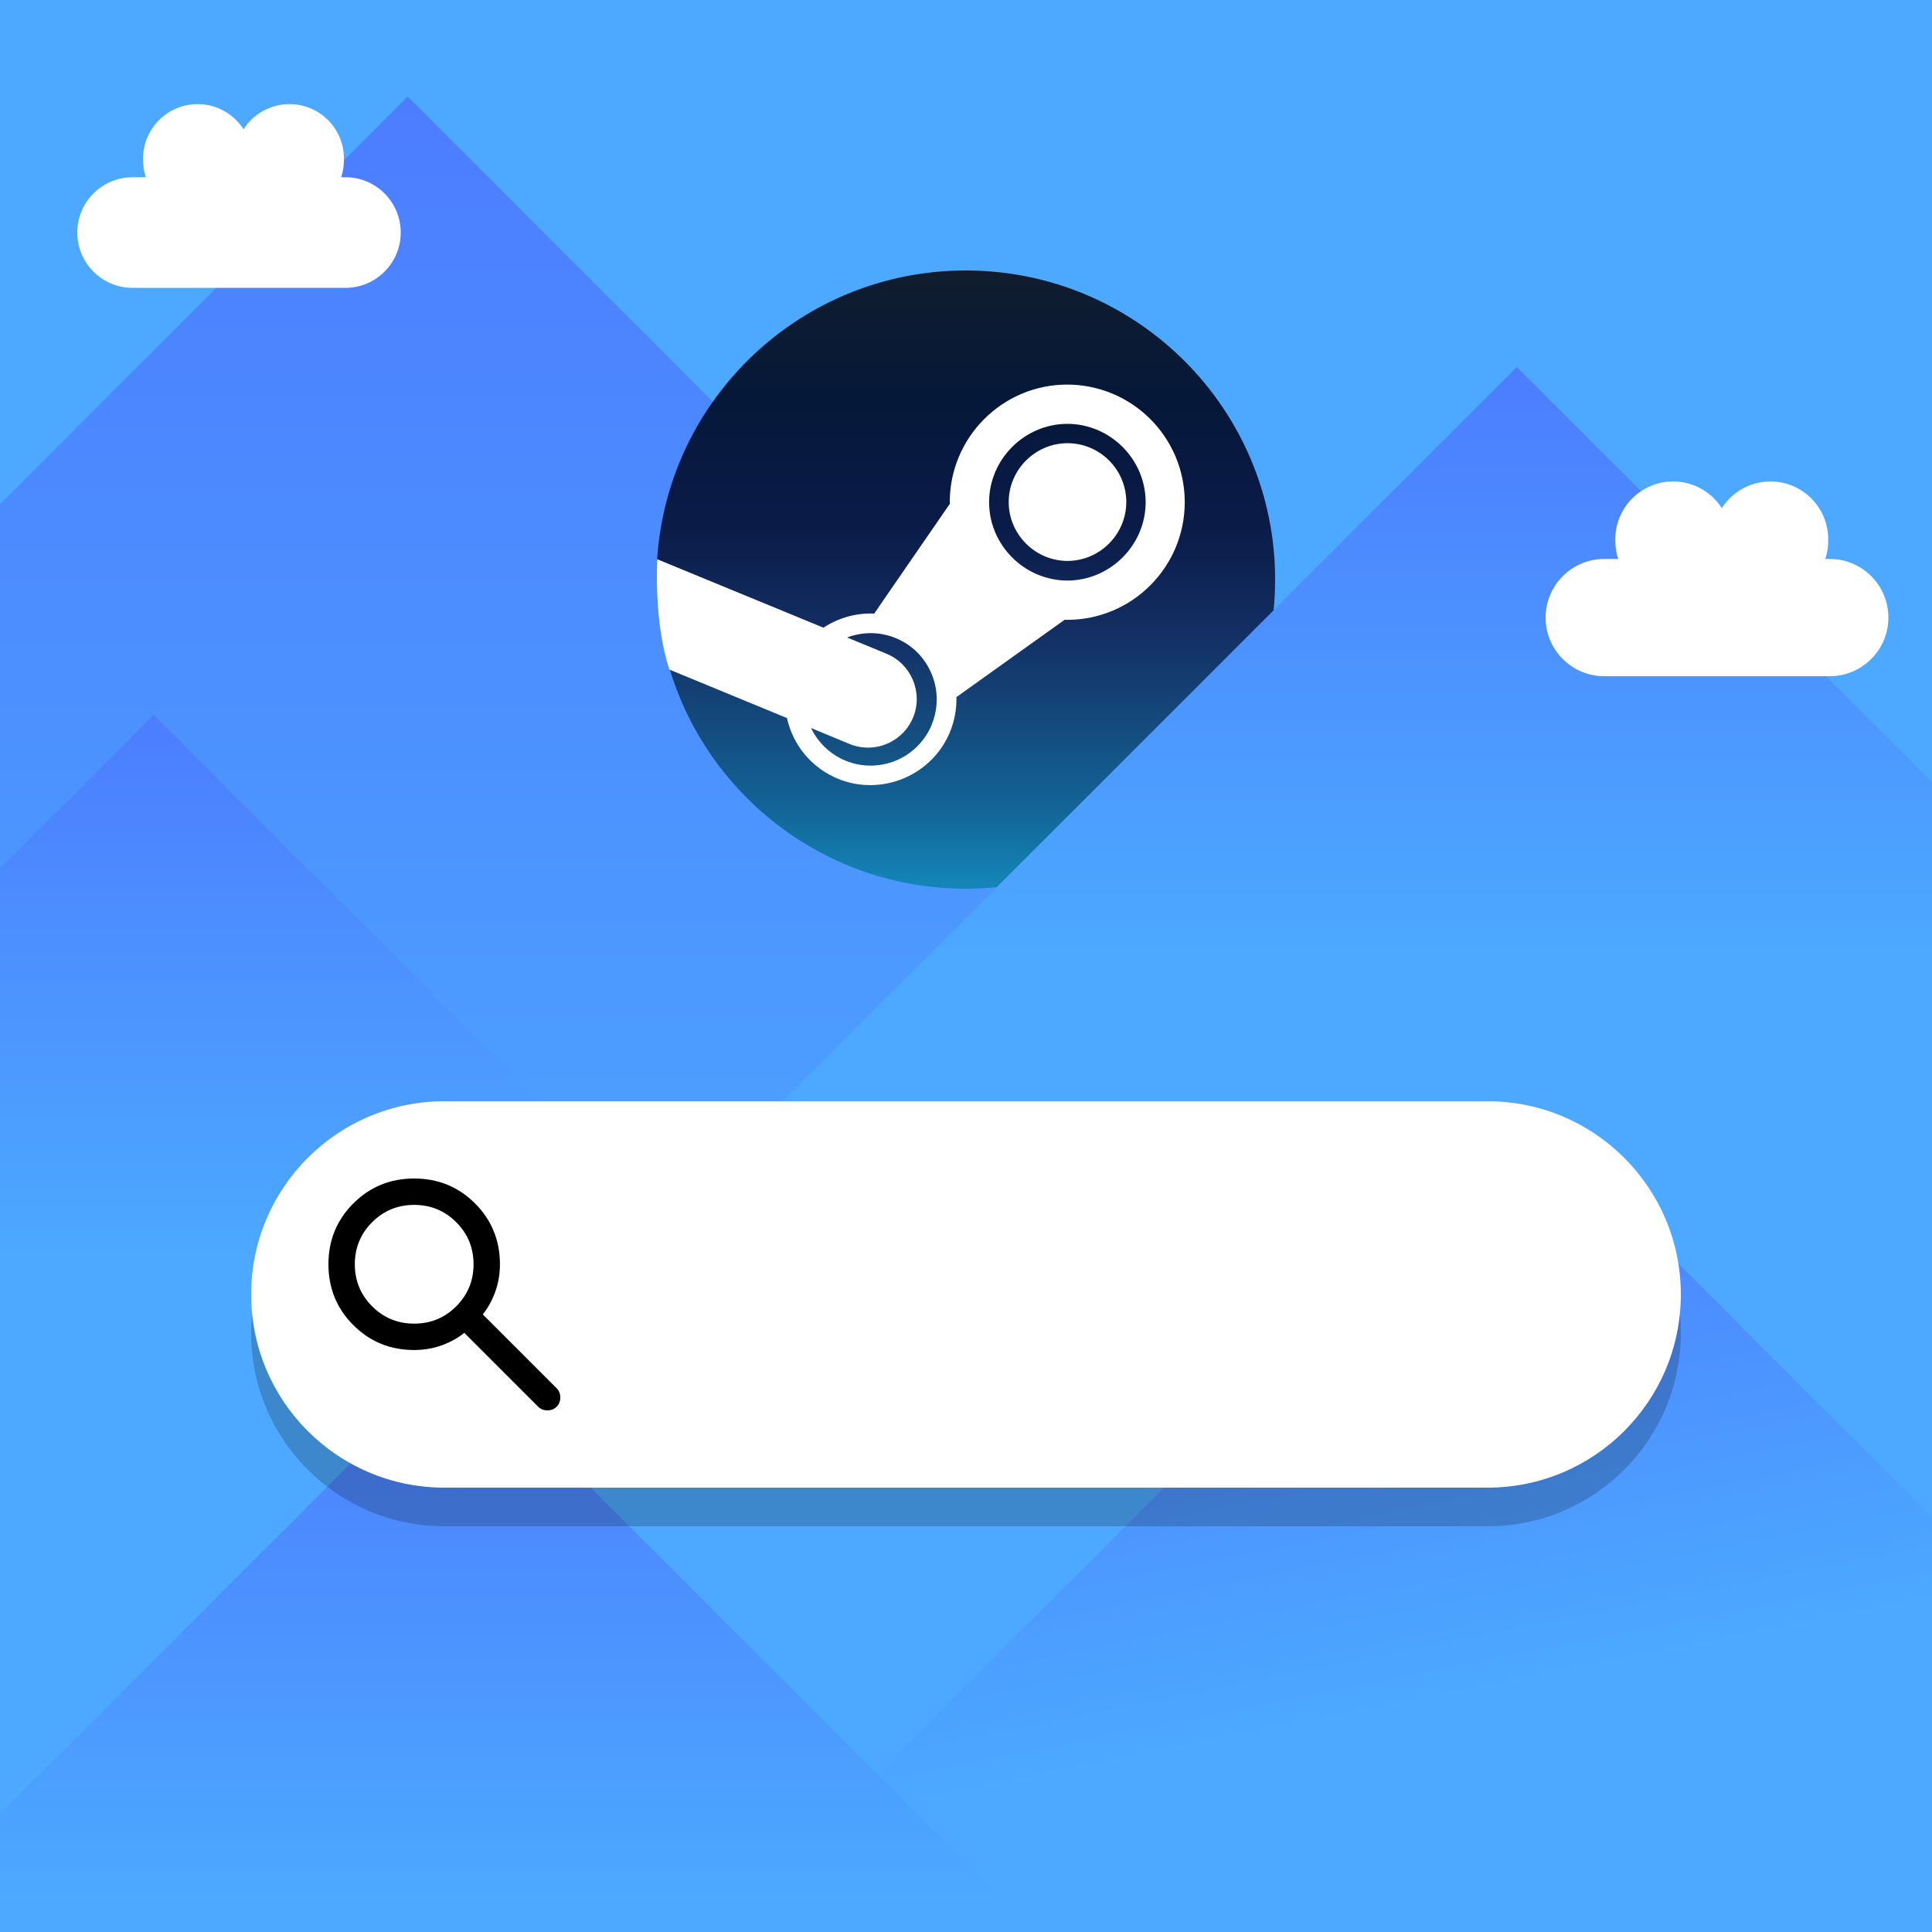
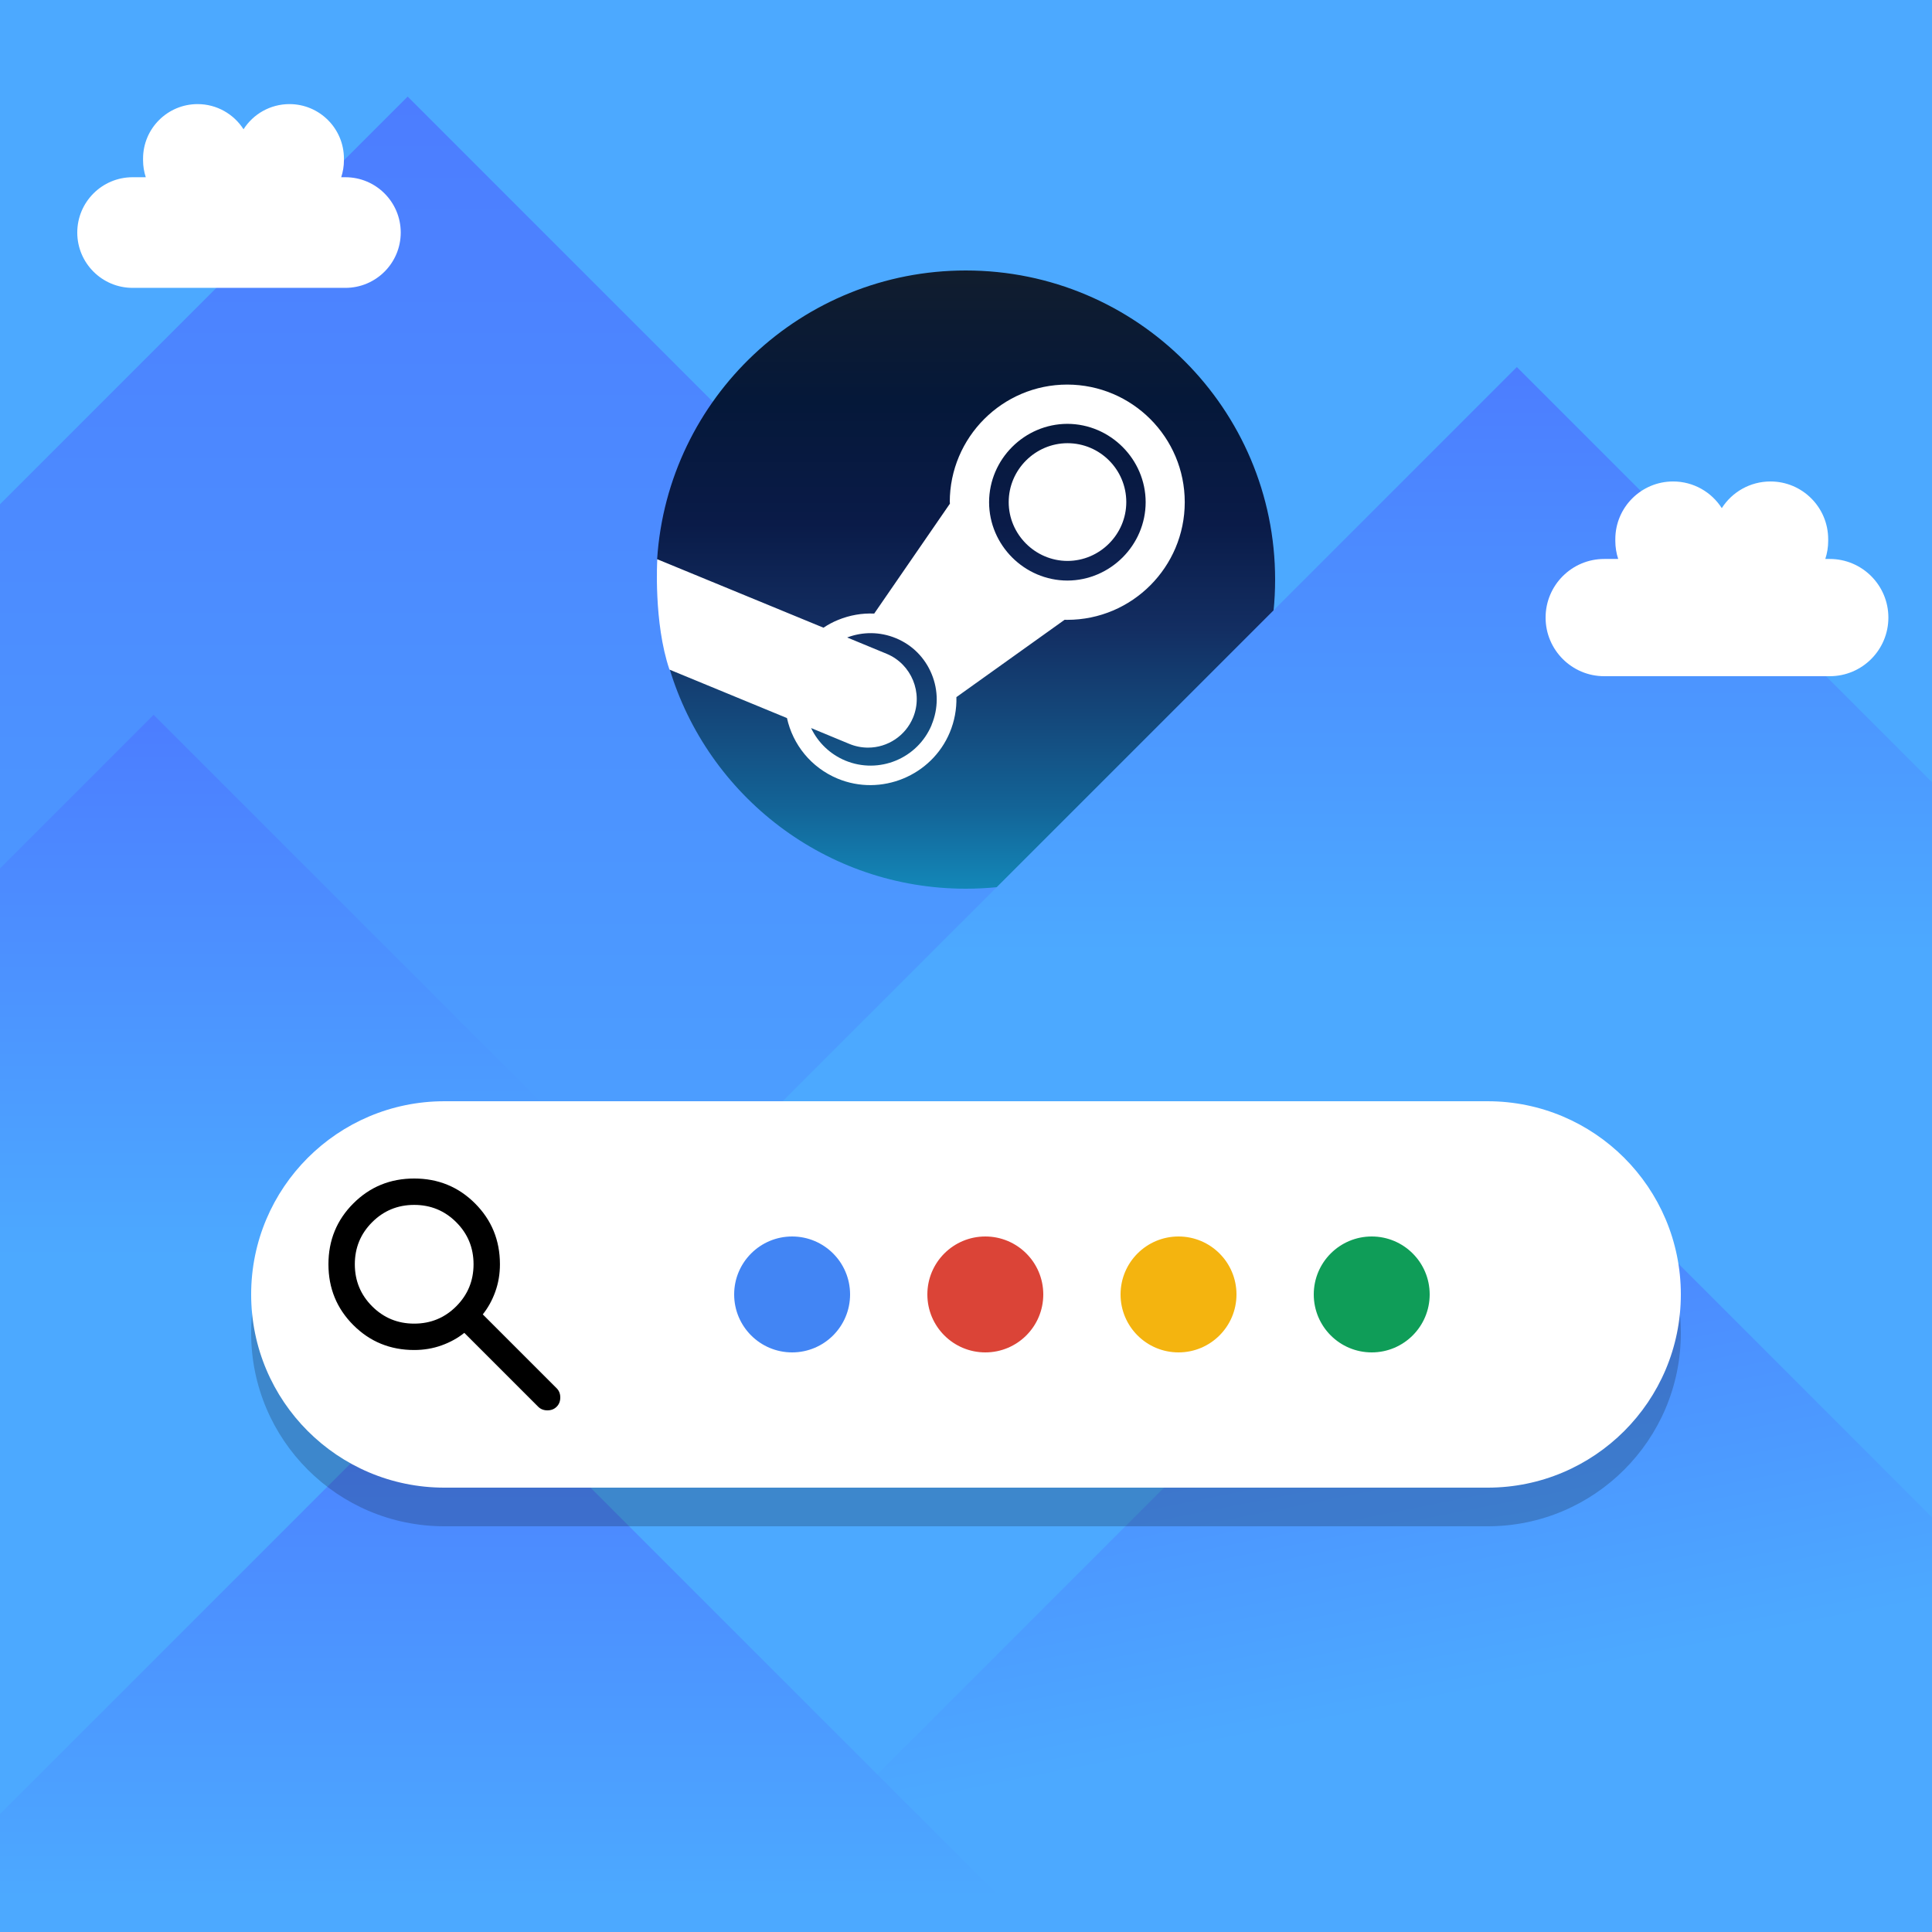
<svg xmlns="http://www.w3.org/2000/svg" width="100%" height="100%" viewBox="0 0 100 100" version="1.1" xml:space="preserve" style="fill-rule:evenodd;clip-rule:evenodd;stroke-linejoin:round;stroke-miterlimit:2;">
  <g id="Background" transform="matrix(0.412391,0,0,0.682116,-77.723,-77.303)">
    <g>
      <g id="Steam-Button">
        <g id="Background1">
          <g id="Background2">
            <rect x="188.469" y="113.328" width="242.489" height="146.603" style="fill:rgb(76,169,255);" />
            <g transform="matrix(2.77564,-1.67809,2.77564,1.67809,-3163.3,1382.58)">
              <rect x="933" y="237" width="56" height="56" style="fill:url(#_Linear1);" />
              <g transform="matrix(0.146267,0.146267,-0.192405,0.192405,874.035,29.8646)">
                <path d="M1090.8,249L1091.45,249C1096.17,249 1100,251.913 1100,255.5C1100,259.087 1096.17,262 1091.45,262L1058.55,262C1053.83,262 1050,259.087 1050,255.5C1050,251.913 1053.83,249 1058.55,249L1060.59,249C1060.32,248.372 1060.17,247.7 1060.17,247.003L1060.17,246.811C1060.17,243.276 1063.95,240.407 1068.6,240.407C1071.58,240.407 1074.2,241.586 1075.7,243.364C1077.19,241.586 1079.82,240.407 1082.8,240.407C1087.45,240.407 1091.22,243.276 1091.22,246.811L1091.22,247.003C1091.22,247.7 1091.07,248.372 1090.8,249Z" style="fill:white;" />
              </g>
            </g>
            <g id="Steam" transform="matrix(0.914286,0,0,0.914286,26.5465,-0.425823)">
              <g transform="matrix(1.32696,0,0,0.801733,267.278,146.867)">
                <path d="M1.305,41.202C5.259,54.386 17.488,64 31.959,64C49.632,64 63.959,49.673 63.959,32C63.959,14.327 49.632,0 31.959,0C15.001,0 1.124,13.193 0.028,29.874C2.102,33.351 2.907,35.502 1.303,41.202L1.305,41.202Z" style="fill:url(#_Linear2);fill-rule:nonzero;" />
              </g>
              <g transform="matrix(1.32696,0,0,0.801733,267.278,146.867)">
                <path d="M30.31,23.985L30.313,24.143L22.483,35.518C21.215,35.46 19.943,35.683 18.735,36.18C18.209,36.394 17.707,36.662 17.237,36.98L0.042,29.893C0.042,29.893 -0.356,36.439 1.302,41.317L13.458,46.333C14.058,49.061 15.938,51.453 18.7,52.603C23.194,54.47 28.43,52.313 30.303,47.821C30.786,46.664 31.019,45.418 30.987,44.165L42.18,36.16L42.455,36.165C49.16,36.165 54.61,30.699 54.61,23.985C54.61,17.271 49.17,11.825 42.455,11.811C35.753,11.811 30.3,17.271 30.3,23.985L30.31,23.985ZM28.43,47.035C26.976,50.535 22.964,52.182 19.477,50.729C17.93,50.079 16.675,48.882 15.953,47.367L19.91,49.007C20.524,49.262 21.182,49.394 21.847,49.394C23.879,49.394 25.721,48.165 26.501,46.288C27.565,43.733 26.34,40.754 23.786,39.687L19.686,37.992C21.264,37.392 23.058,37.372 24.736,38.069C26.436,38.772 27.736,40.096 28.432,41.789C29.128,43.482 29.124,45.349 28.422,47.035M42.466,32.1C38.022,32.088 34.372,28.431 34.368,23.987C34.373,19.544 38.023,15.888 42.466,15.876C46.91,15.887 50.561,19.543 50.566,23.987C50.562,28.431 46.91,32.089 42.466,32.1M36.398,23.974C36.395,20.635 39.139,17.884 42.478,17.879C45.833,17.879 48.562,20.609 48.562,23.974C48.564,27.314 45.818,30.064 42.478,30.067C39.139,30.062 36.395,27.313 36.397,23.974L36.398,23.974Z" style="fill:white;fill-rule:nonzero;" />
              </g>
            </g>
            <g transform="matrix(2.24182,-1.35536,2.24182,1.35536,-2369.62,1160.41)">
              <rect x="933" y="237" width="56" height="56" style="fill:url(#_Linear3);" />
              <g transform="matrix(0.191912,0.191912,-0.252448,0.252448,845.784,-21.1898)">
                <path d="M1090.8,249L1091.45,249C1096.17,249 1100,251.913 1100,255.5C1100,259.087 1096.17,262 1091.45,262L1058.55,262C1053.83,262 1050,259.087 1050,255.5C1050,251.913 1053.83,249 1058.55,249L1060.59,249C1060.32,248.372 1060.17,247.7 1060.17,247.003L1060.17,246.811C1060.17,243.276 1063.95,240.407 1068.6,240.407C1071.58,240.407 1074.2,241.586 1075.7,243.364C1077.19,241.586 1079.82,240.407 1082.8,240.407C1087.45,240.407 1091.22,243.276 1091.22,246.811L1091.22,247.003C1091.22,247.7 1091.07,248.372 1090.8,249Z" style="fill:white;" />
              </g>
            </g>
            <g transform="matrix(1.55687,-0.941248,1.55687,0.941248,-1700.97,875.389)">
              <rect x="933" y="237" width="56" height="56" style="fill:url(#_Linear4);" />
              <g transform="matrix(1.06953,1.62044e-16,1.6225e-16,0.986093,-29.425,75.174)">
                <rect x="933" y="237" width="56" height="56" style="fill:url(#_Linear5);" />
              </g>
              <g transform="matrix(1,0,0,1,-13.5419,38.1164)">
                <rect x="933" y="237" width="56" height="56" style="fill:url(#_Linear6);" />
              </g>
            </g>
          </g>
          <g id="Search" transform="matrix(1,0,0,1,0,21.9904)">
            <g transform="matrix(29.9069,0,0,5.86412,-348.239,-144.693)">
              <path d="M25,57.5C25,58.88 24.637,60 24.189,60L19.811,60C19.363,60 19,58.88 19,57.5C19,56.12 19.363,55 19.811,55L24.189,55C24.637,55 25,56.12 25,57.5Z" style="fill-opacity:0.2;" />
            </g>
            <g transform="matrix(29.9069,0,0,5.86412,-348.239,-147.625)">
              <path d="M25,57.5C25,58.88 24.637,60 24.189,60L19.811,60C19.363,60 19,58.88 19,57.5C19,56.12 19.363,55 19.811,55L24.189,55C24.637,55 25,56.12 25,57.5Z" style="fill:white;" />
            </g>
            <g transform="matrix(0.041392,0,0,0.0250246,215.026,201.786)">
              <path d="M614.334,-320C541.667,-320 480.167,-345.167 429.834,-395.5C379.501,-445.833 354.334,-507.333 354.334,-580C354.334,-652.667 379.501,-714.167 429.834,-764.5C480.167,-814.833 541.667,-840 614.334,-840C687.001,-840 748.501,-814.833 798.834,-764.5C849.167,-714.167 874.334,-652.667 874.334,-580C874.334,-550.667 869.667,-523 860.334,-497C851.001,-471 838.334,-448 822.334,-428L1046.33,-204C1053.67,-196.667 1057.33,-187.333 1057.33,-176C1057.33,-164.667 1053.67,-155.333 1046.33,-148C1039,-140.667 1029.67,-137 1018.33,-137C1007,-137 997.667,-140.667 990.334,-148L766.334,-372C746.334,-356 723.334,-343.333 697.334,-334C671.334,-324.667 643.667,-320 614.334,-320ZM614.334,-400C664.334,-400 706.834,-417.5 741.834,-452.5C776.834,-487.5 794.334,-530 794.334,-580C794.334,-630 776.834,-672.5 741.834,-707.5C706.834,-742.5 664.334,-760 614.334,-760C564.334,-760 521.834,-742.5 486.834,-707.5C451.834,-672.5 434.334,-630 434.334,-580C434.334,-530 451.834,-487.5 486.834,-452.5C521.834,-417.5 564.334,-400 614.334,-400Z" style="fill-rule:nonzero;" />
+               <g>
+                 <g transform="matrix(58.5834,0,0,58.5834,-641.593,-4413.58)">
+                   <circle cx="41" cy="67" r="3" style="fill:rgb(66,133,244);" />
+                 </g>
+                 <g transform="matrix(58.5834,0,0,58.5834,-55.7589,-4413.58)">
+                   <circle cx="41" cy="67" r="3" style="fill:rgb(219,68,55);" />
+                 </g>
+                 <g transform="matrix(58.5834,0,0,58.5834,530.075,-4413.58)">
+                   <circle cx="41" cy="67" r="3" style="fill:rgb(244,180,15);" />
+                 </g>
+                 <g transform="matrix(58.5834,0,0,58.5834,1115.91,-4413.58)">
+                   <circle cx="41" cy="67" r="3" style="fill:rgb(15,157,88);" />
+                 </g>
+               </g>
            </g>
          </g>
        </g>
      </g>
    </g>
  </g>
  <defs>
    <linearGradient id="_Linear1" x1="0" y1="0" x2="1" y2="0" gradientUnits="userSpaceOnUse" gradientTransform="matrix(-31.0561,31.0561,-31.0561,-31.0561,989,237)">
      <stop offset="0" style="stop-color:rgb(76,125,255);stop-opacity:1" />
      <stop offset="1" style="stop-color:rgb(76,169,255);stop-opacity:1" />
    </linearGradient>
    <linearGradient id="_Linear2" x1="0" y1="0" x2="1" y2="0" gradientUnits="userSpaceOnUse" gradientTransform="matrix(3.91887e-15,64,-64,3.91887e-15,31.9935,0)">
      <stop offset="0" style="stop-color:rgb(17,29,46);stop-opacity:1" />
      <stop offset="0.21" style="stop-color:rgb(5,24,57);stop-opacity:1" />
      <stop offset="0.41" style="stop-color:rgb(10,27,72);stop-opacity:1" />
      <stop offset="0.58" style="stop-color:rgb(19,46,98);stop-opacity:1" />
      <stop offset="0.74" style="stop-color:rgb(20,75,126);stop-opacity:1" />
      <stop offset="0.87" style="stop-color:rgb(19,100,151);stop-opacity:1" />
      <stop offset="1" style="stop-color:rgb(19,135,184);stop-opacity:1" />
    </linearGradient>
    <linearGradient id="_Linear3" x1="0" y1="0" x2="1" y2="0" gradientUnits="userSpaceOnUse" gradientTransform="matrix(-16.4532,16.4532,-16.4532,-16.4532,989,237)">
      <stop offset="0" style="stop-color:rgb(76,125,255);stop-opacity:1" />
      <stop offset="1" style="stop-color:rgb(76,169,255);stop-opacity:1" />
    </linearGradient>
    <linearGradient id="_Linear4" x1="0" y1="0" x2="1" y2="0" gradientUnits="userSpaceOnUse" gradientTransform="matrix(-21.9012,21.9012,-21.9012,-21.9012,989,237)">
      <stop offset="0" style="stop-color:rgb(76,125,255);stop-opacity:1" />
      <stop offset="1" style="stop-color:rgb(76,169,255);stop-opacity:1" />
    </linearGradient>
    <linearGradient id="_Linear5" x1="0" y1="0" x2="1" y2="-0.079" gradientUnits="userSpaceOnUse" gradientTransform="matrix(-20.1262,23.6762,-23.6762,-20.1262,989,237)">
      <stop offset="0" style="stop-color:rgb(76,125,255);stop-opacity:1" />
      <stop offset="1" style="stop-color:rgb(76,169,255);stop-opacity:1" />
    </linearGradient>
    <linearGradient id="_Linear6" x1="0" y1="0" x2="1" y2="0" gradientUnits="userSpaceOnUse" gradientTransform="matrix(-21.9012,21.9012,-21.9012,-21.9012,989,237)">
      <stop offset="0" style="stop-color:rgb(76,125,255);stop-opacity:1" />
      <stop offset="1" style="stop-color:rgb(76,169,255);stop-opacity:1" />
    </linearGradient>
  </defs>
</svg>
